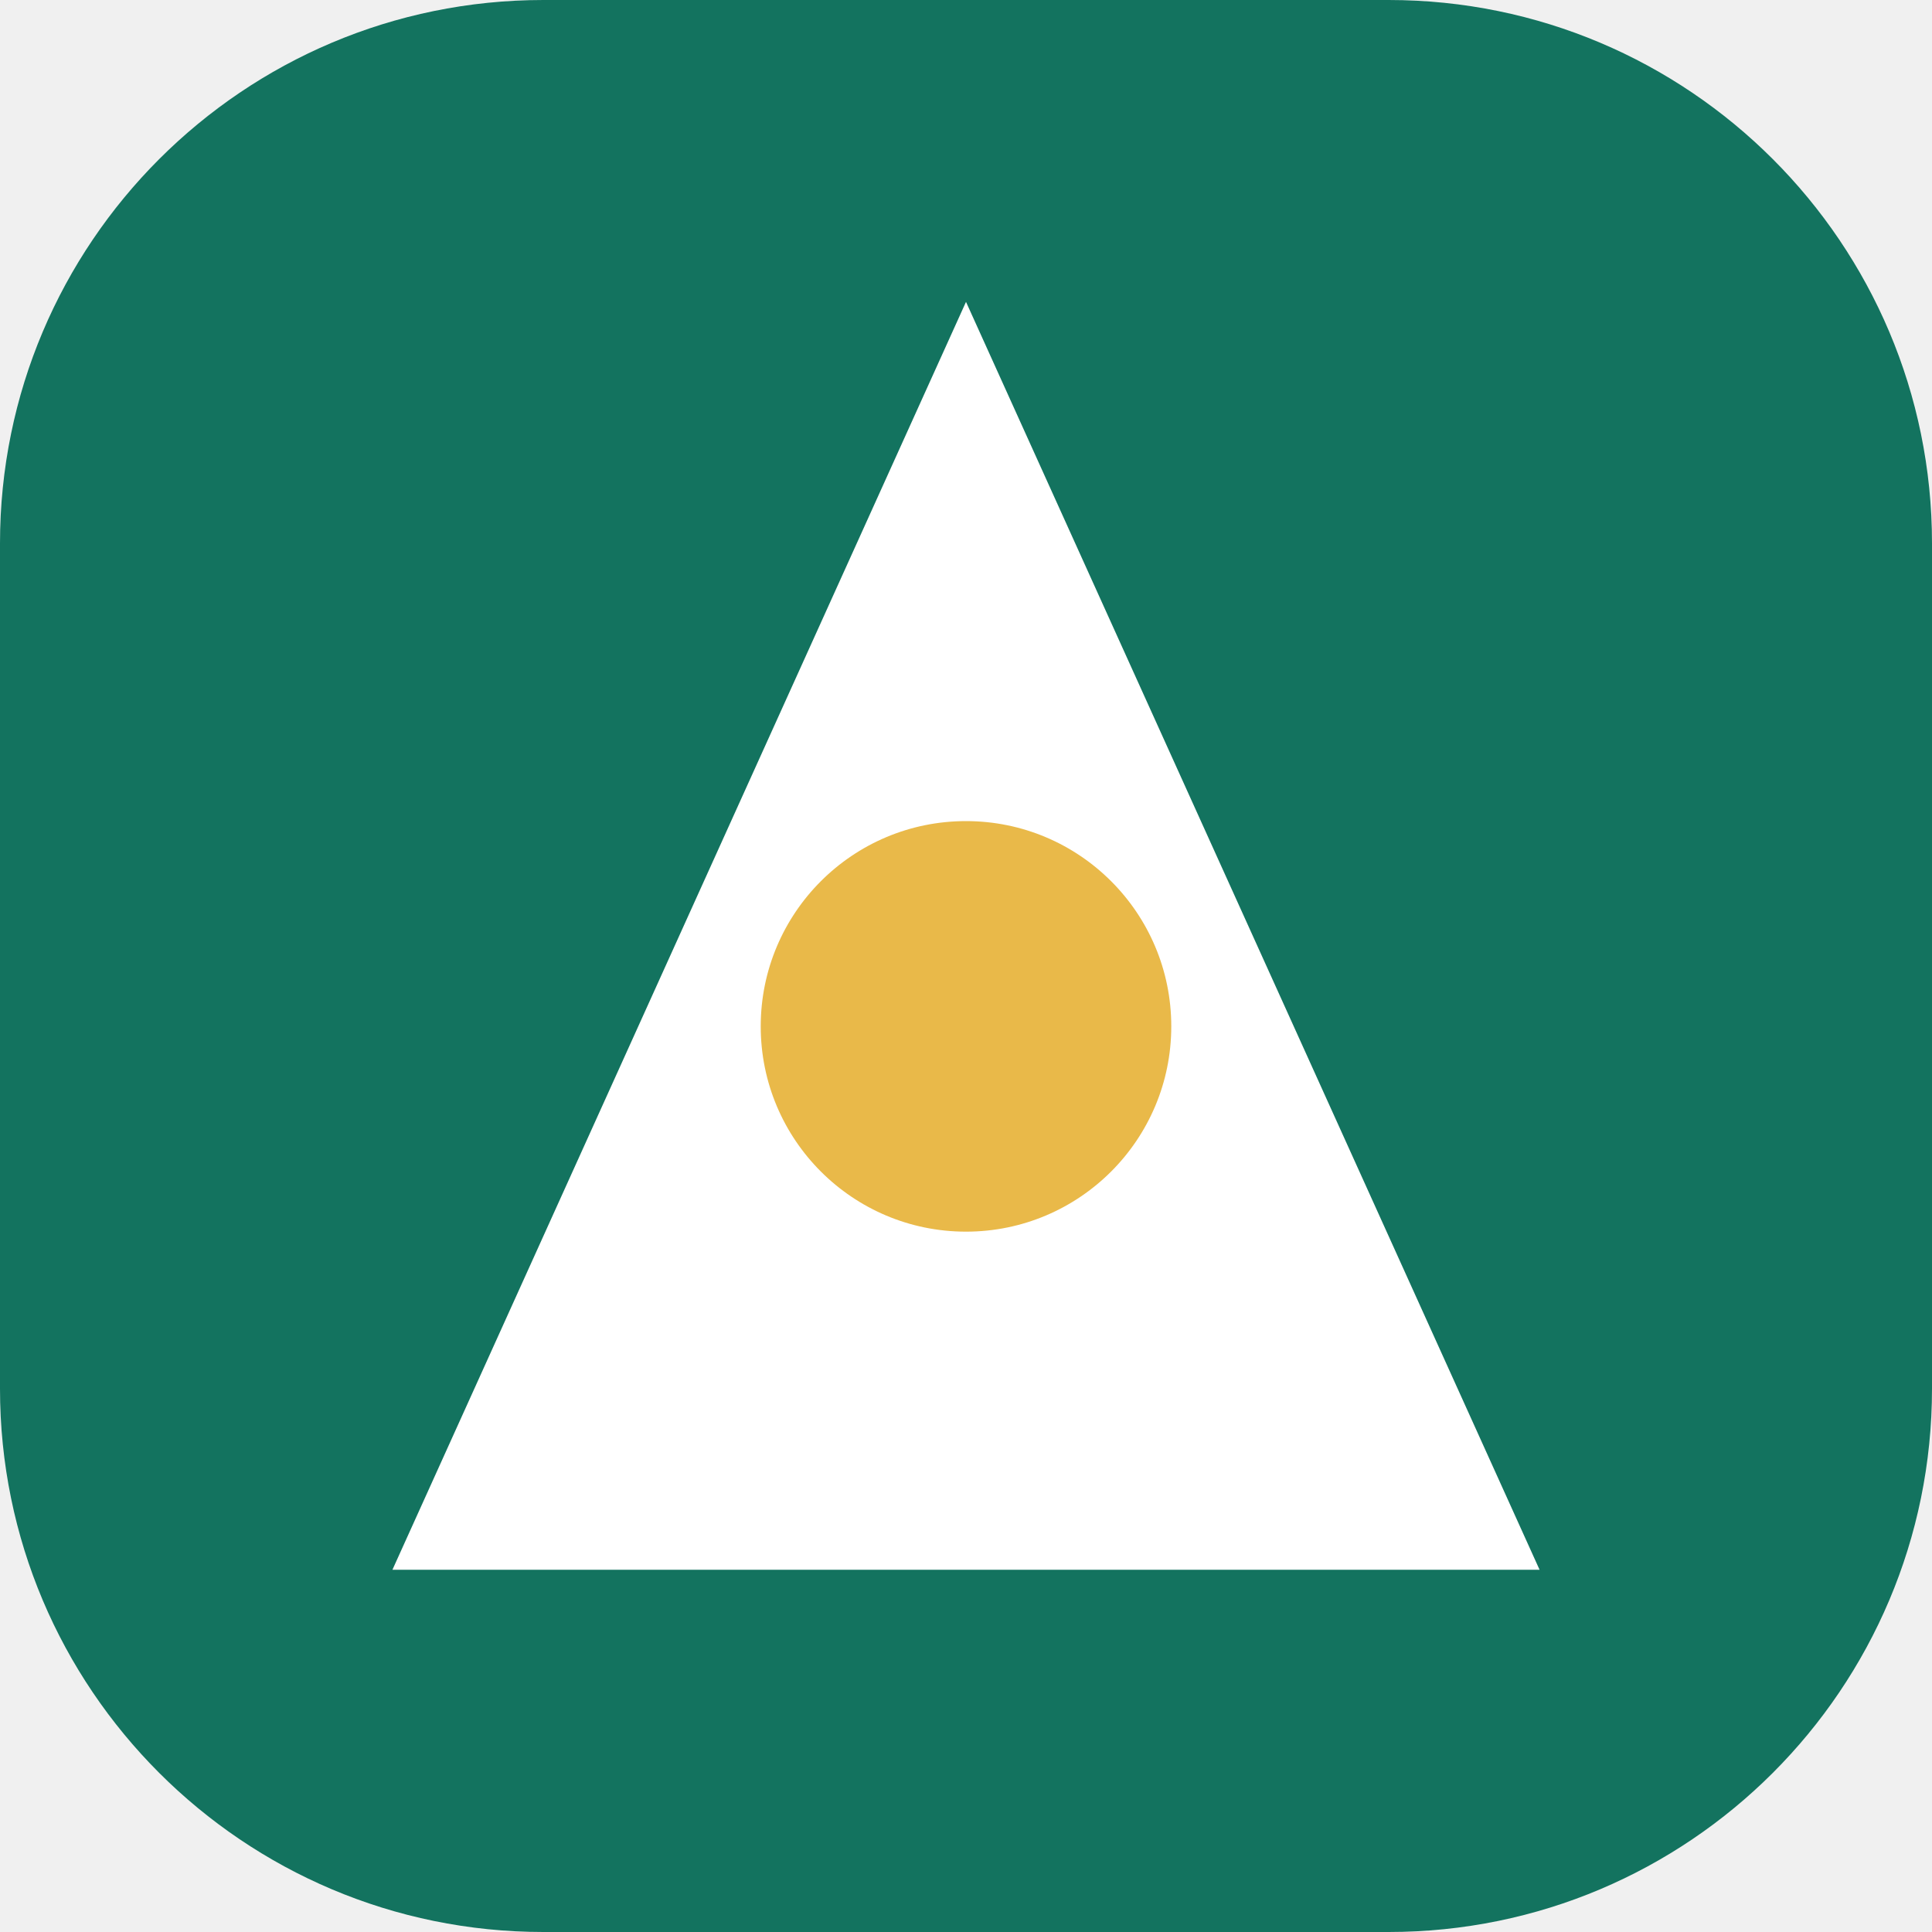
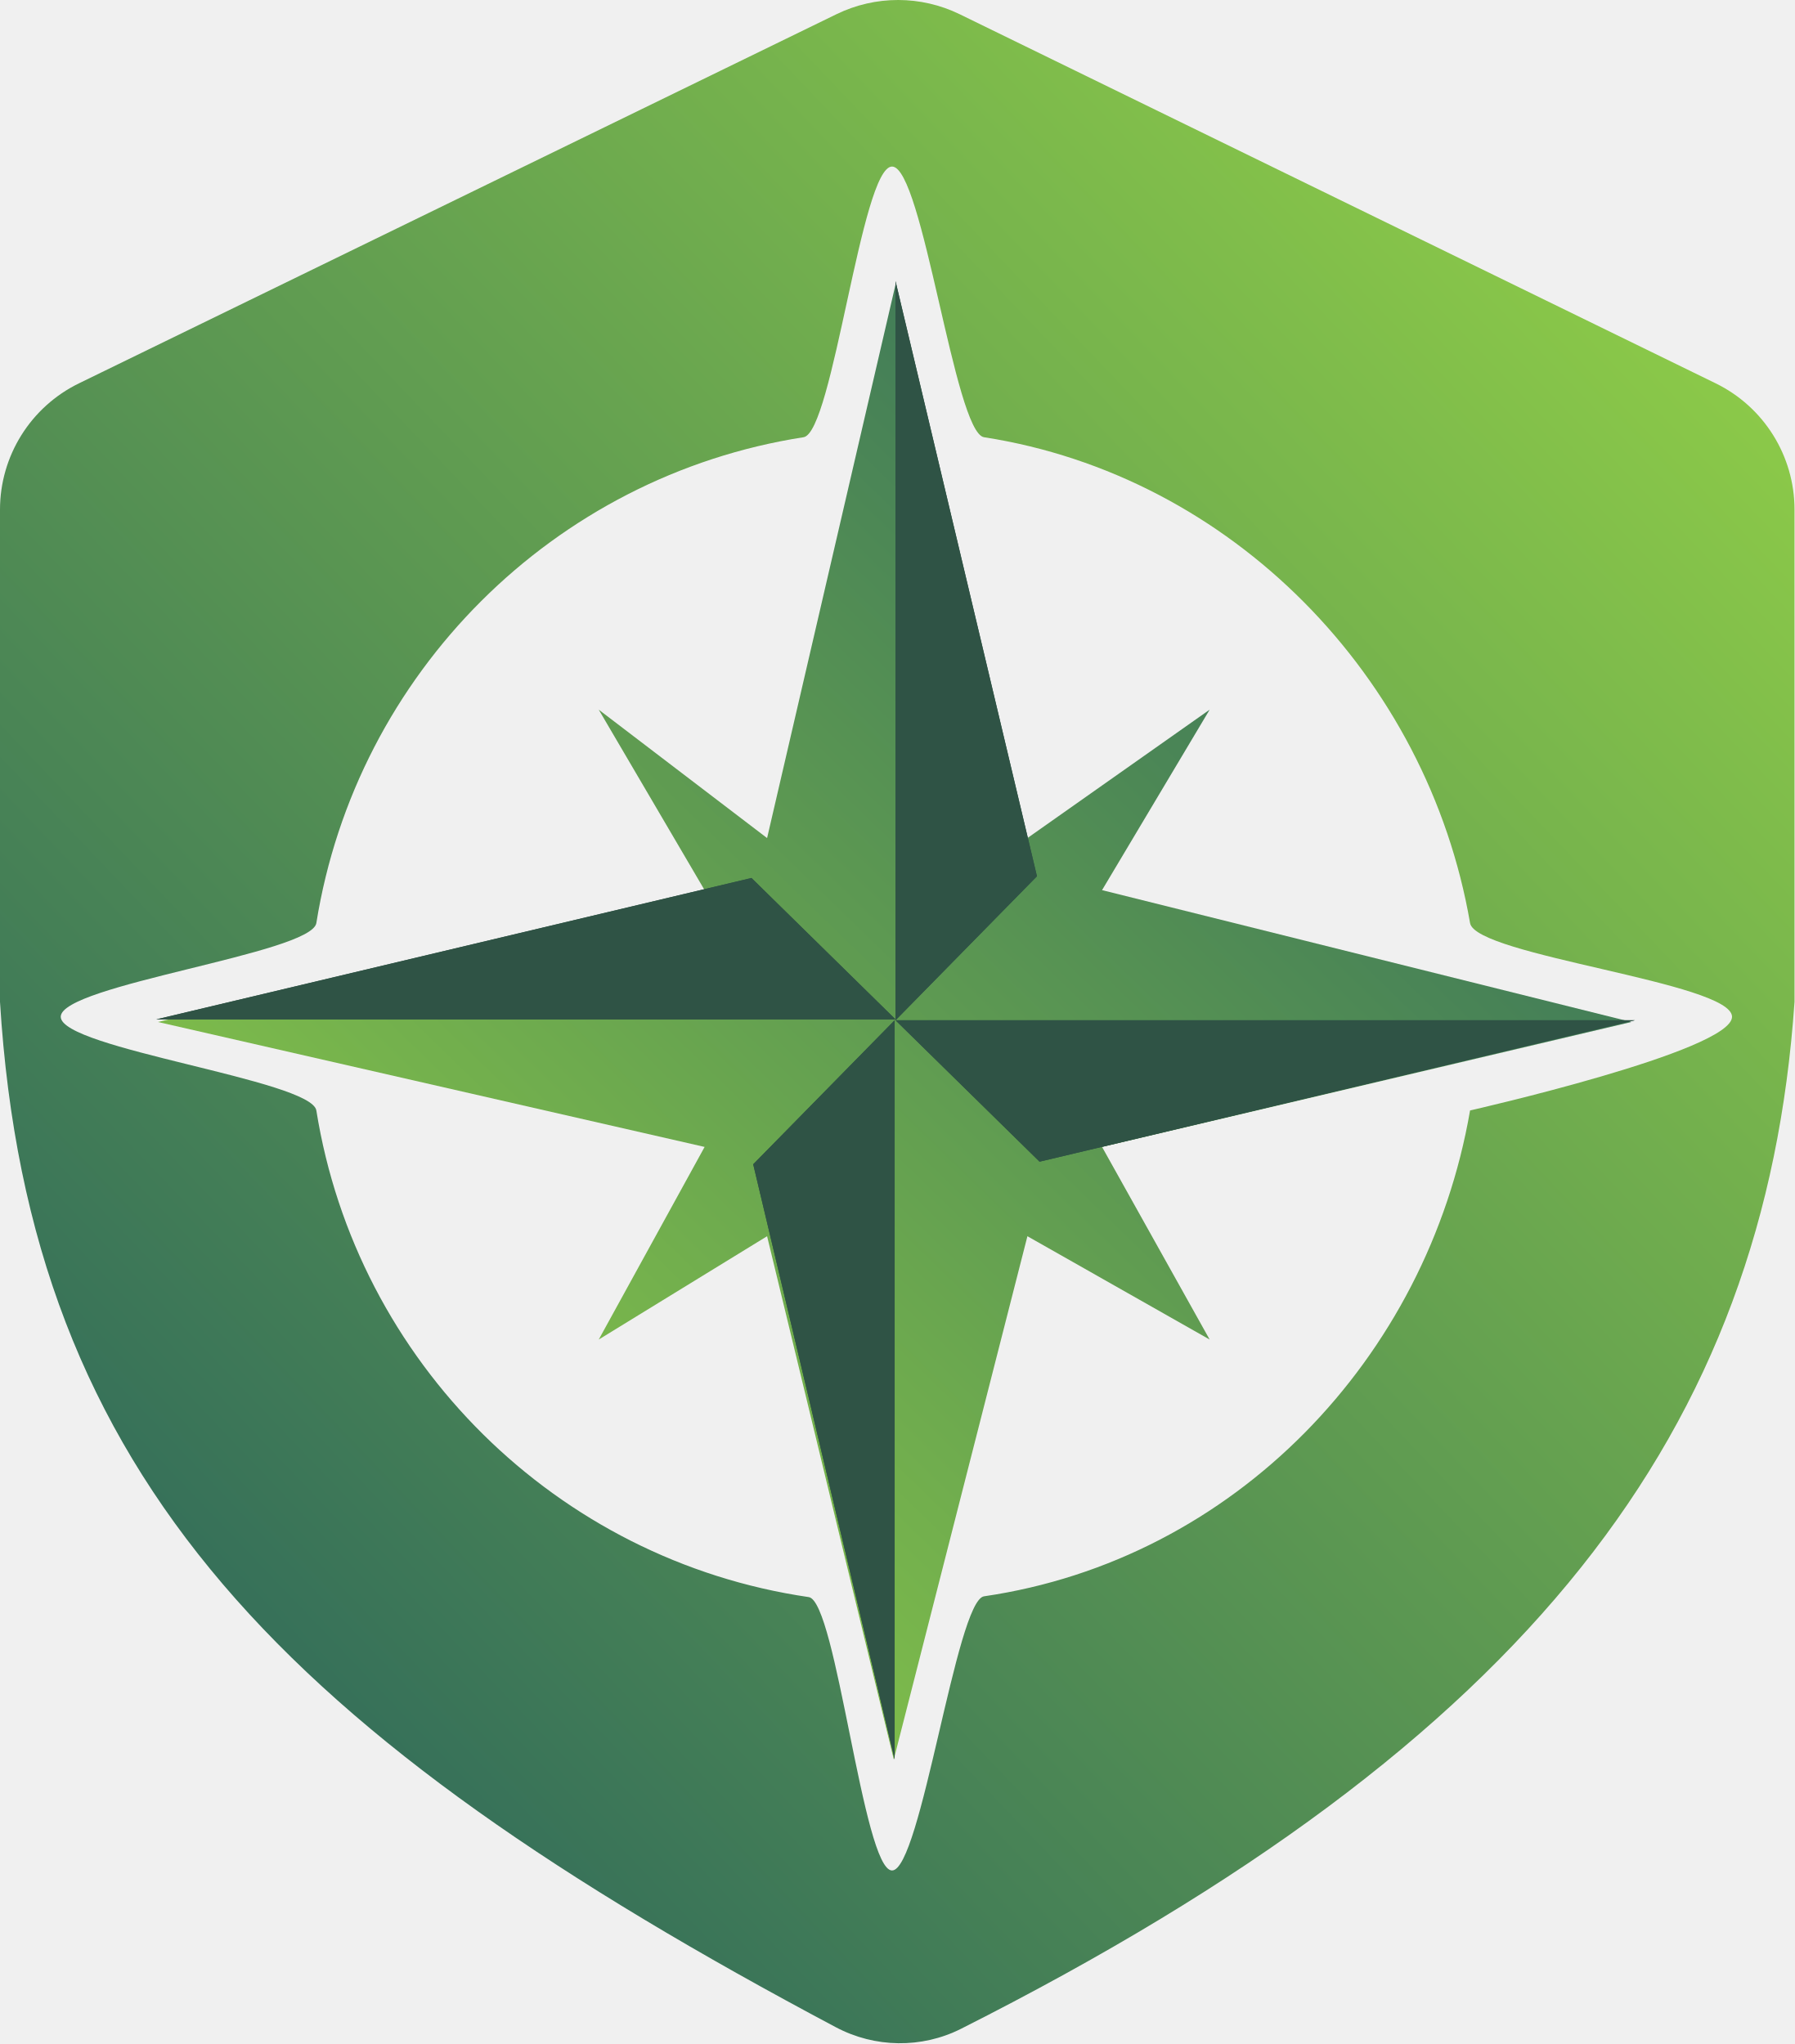
- <svg xmlns="http://www.w3.org/2000/svg" viewBox="0 0 32 32">
-   <rect width="32" height="32" rx="9" fill="#13735f" />
-   <path d="M16 5 L25.5 26 H6.5 Z" fill="#ffffff" />
-   <circle cx="16" cy="17" r="3.4" fill="#e9b949" />
+ <svg xmlns="http://www.w3.org/2000/svg" width="517" height="589" viewBox="0 0 517 589" fill="none">
+   <path d="M240.988 4.094C252.198 -1.369 265.3 -1.364 276.505 4.108L494.272 110.452C508.18 117.244 517 131.368 517 146.845V288.697L516.999 288.714C512.768 350.275 493.883 403.496 455.464 451.711C417.053 499.916 359.138 543.092 276.892 584.608C265.53 590.343 252.051 590.138 240.813 584.171C161.656 542.142 103.561 502.667 64.202 456.498C24.828 410.312 4.228 357.453 0.001 288.711L0 288.696V146.866C9.28263e-05 131.378 8.833 117.246 22.756 110.46L240.988 4.094ZM257 47.993C248.158 47.993 239.975 124.677 231.5 125.993C159.567 137.168 102.668 193.976 91.139 265.993C89.731 274.785 17.501 283.804 17.5 292.993C17.5 302.183 89.729 311.202 91.139 319.993C102.748 392.511 160.359 449.607 233 460.22C240.998 461.388 248.679 538.993 257 538.993C265.321 538.993 275.502 461.163 283.5 459.994C355.472 449.479 411.189 391.559 423.528 319.993C423.528 319.993 499 302.881 499 292.993C498.999 283.105 425.153 275.416 423.528 265.993C411.275 194.926 354.766 137.064 283.5 125.993C275.025 124.677 265.842 47.993 257 47.993Z" fill="url(#paint0_linear_0_1)" />
+   <path d="M258 82L296 241.5L348.5 204.5L317.5 256.5L470 294.5L317.5 330.5L348.5 386L296 356.229L257.5 507L221 356.229L172.5 386L203 330.5L45.5 294.5L203 256.5L172.5 204.5L221 241.5L258 82Z" fill="url(#paint1_linear_0_1)" />
+   <path d="M216.5 253L258 293.75H45L216.5 253Z" fill="#2F5345" />
+   <path d="M216.5 253L258 293.75H45L216.5 253Z" fill="#2F5345" />
+   <path d="M298.75 252.5L258 294V81L298.75 252.5Z" fill="#2F5345" />
+   <path d="M298.75 252.5L258 294V81L298.75 252.5Z" fill="#2F5345" />
+   <path d="M299.5 334.75L258 294H471L299.5 334.75Z" fill="#2F5345" />
+   <path d="M299.5 334.75L258 294H471L299.5 334.75Z" fill="#2F5345" />
+   <path d="M217 335.5L257.75 294V507L217 335.5Z" fill="#2F5345" />
+   <path d="M217 335.5L257.75 294V507L217 335.5Z" fill="#2F5345" />
+   <defs>
+     <linearGradient id="paint0_linear_0_1" x1="56" y1="489.993" x2="491.5" y2="73.993" gradientUnits="userSpaceOnUse">
+       <stop stop-color="#326C5A" />
+       <stop offset="1" stop-color="#8ECC48" />
+     </linearGradient>
+     <linearGradient id="paint1_linear_0_1" x1="407.5" y1="144.5" x2="122.5" y2="438.5" gradientUnits="userSpaceOnUse">
+       <stop stop-color="#37715A" />
+       <stop offset="1" stop-color="#86C449" />
+     </linearGradient>
+   </defs>
</svg>
